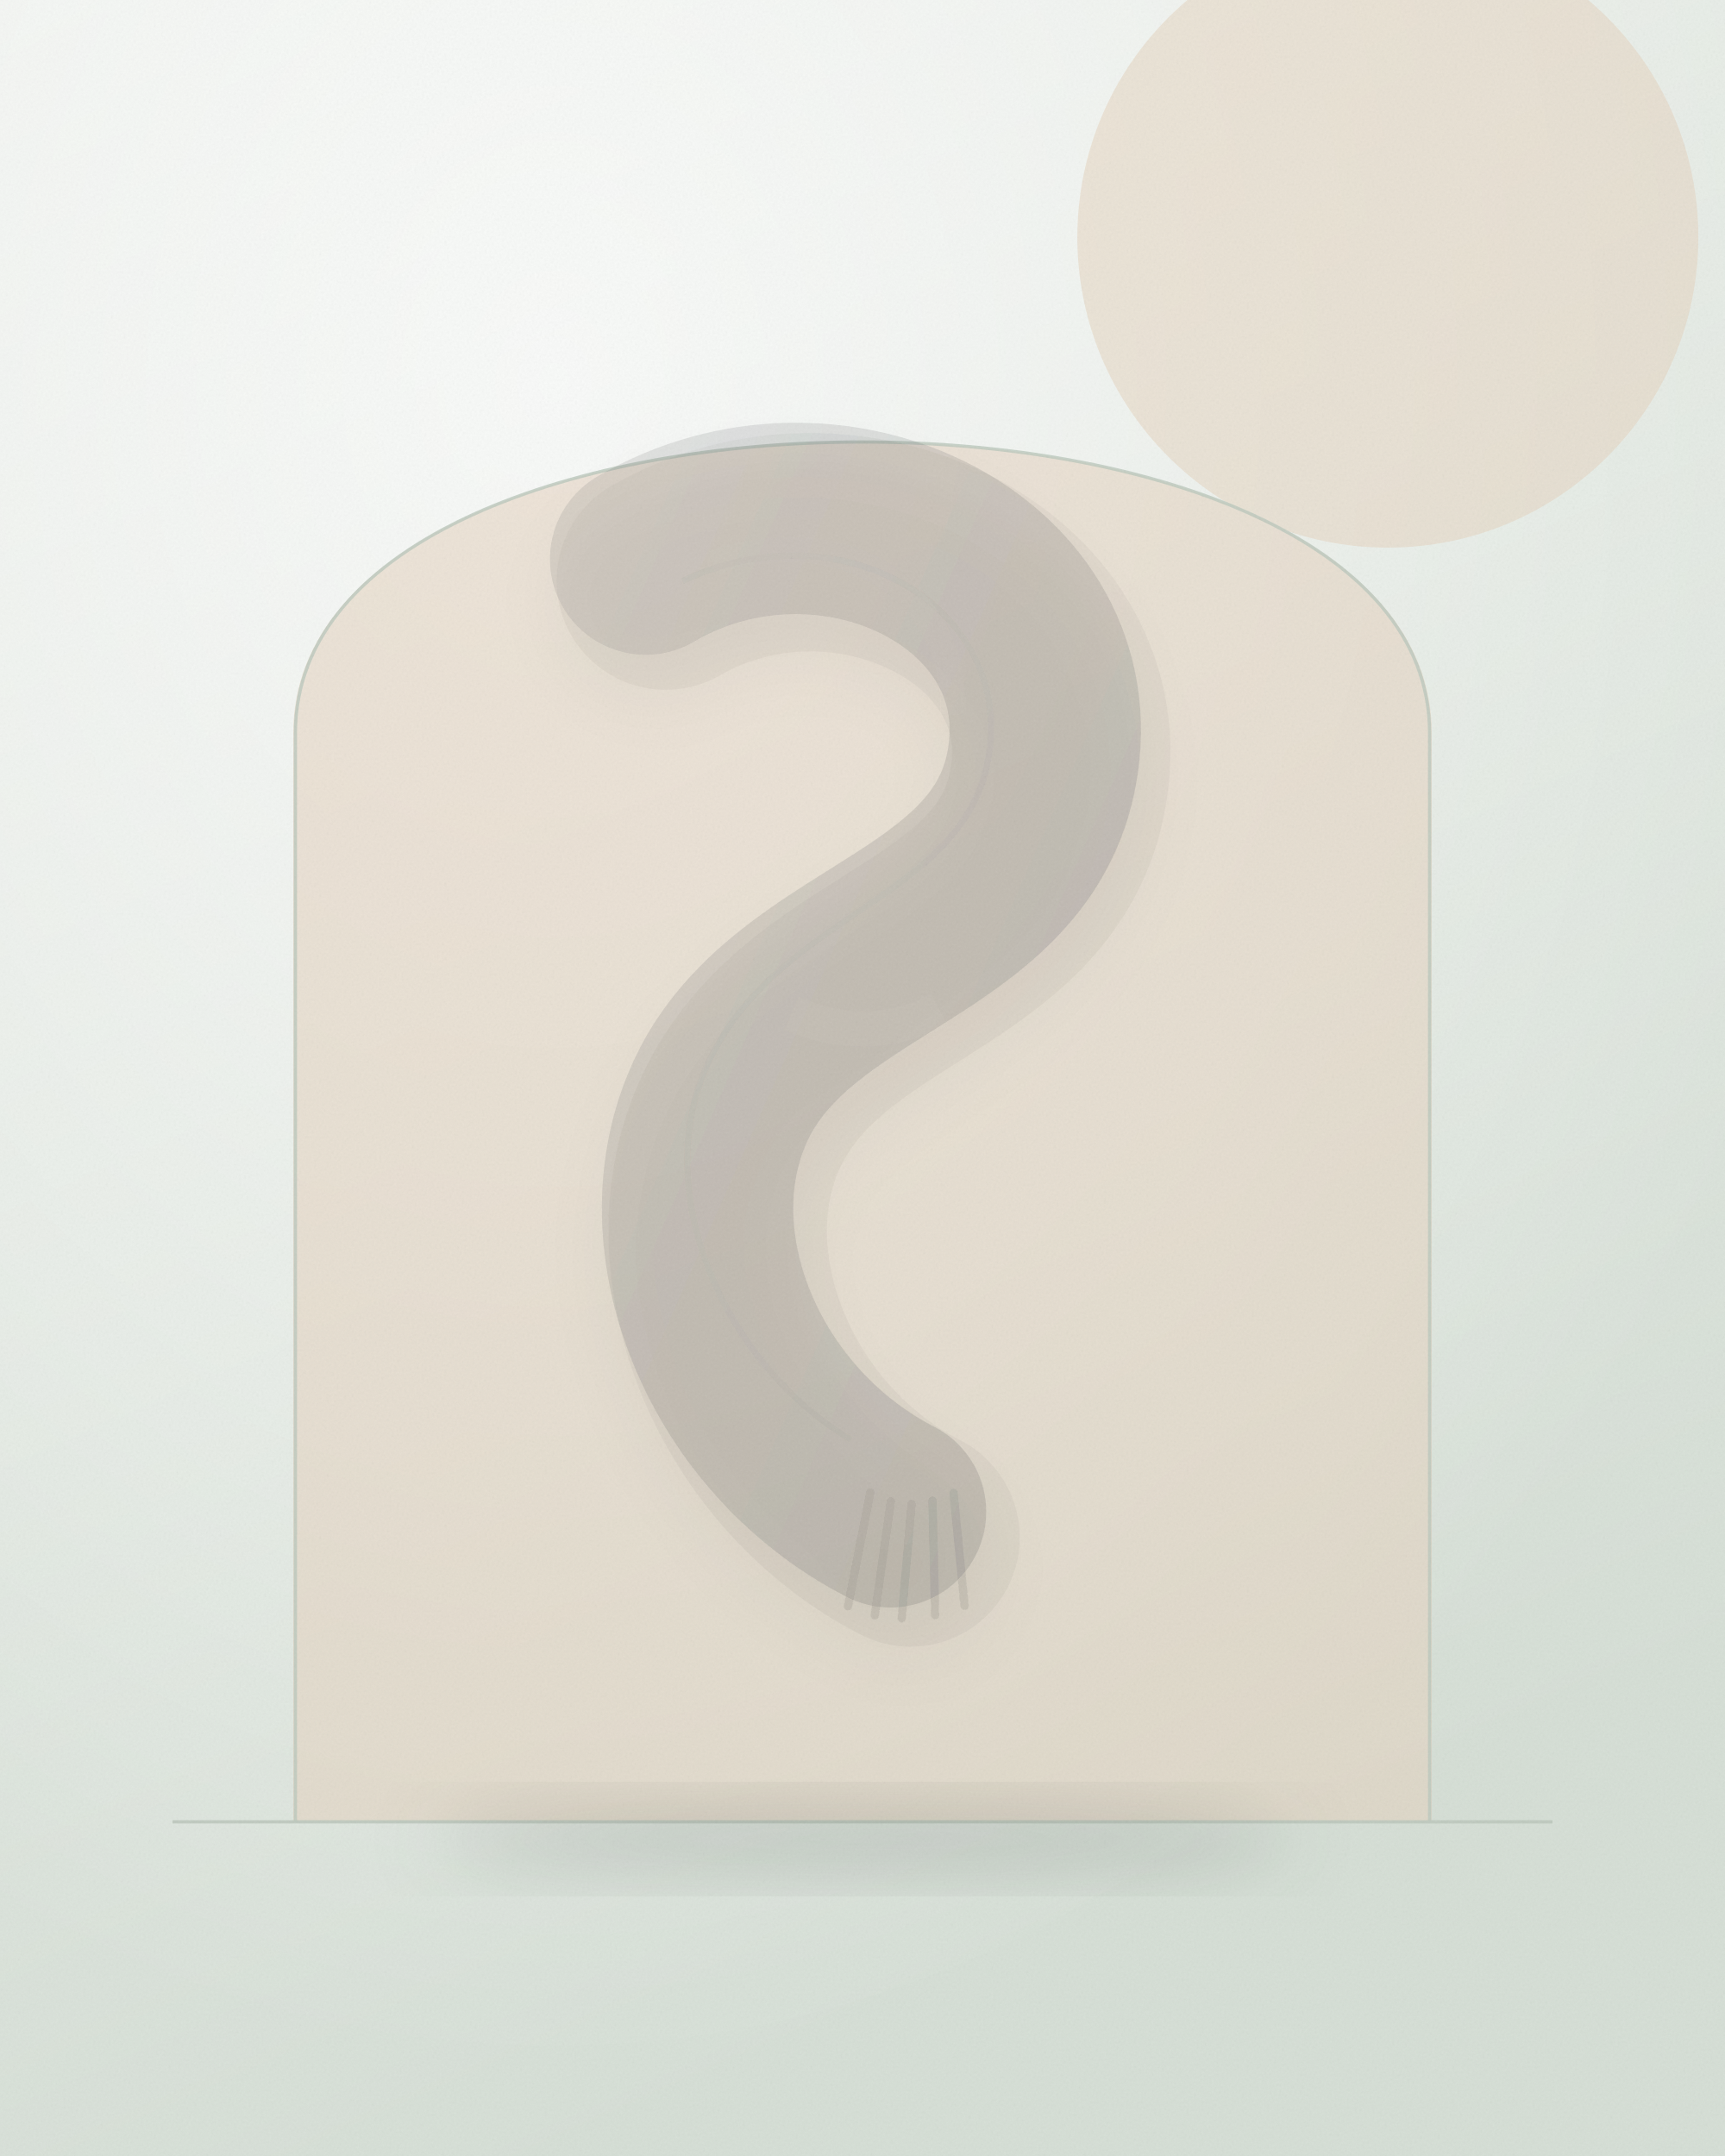
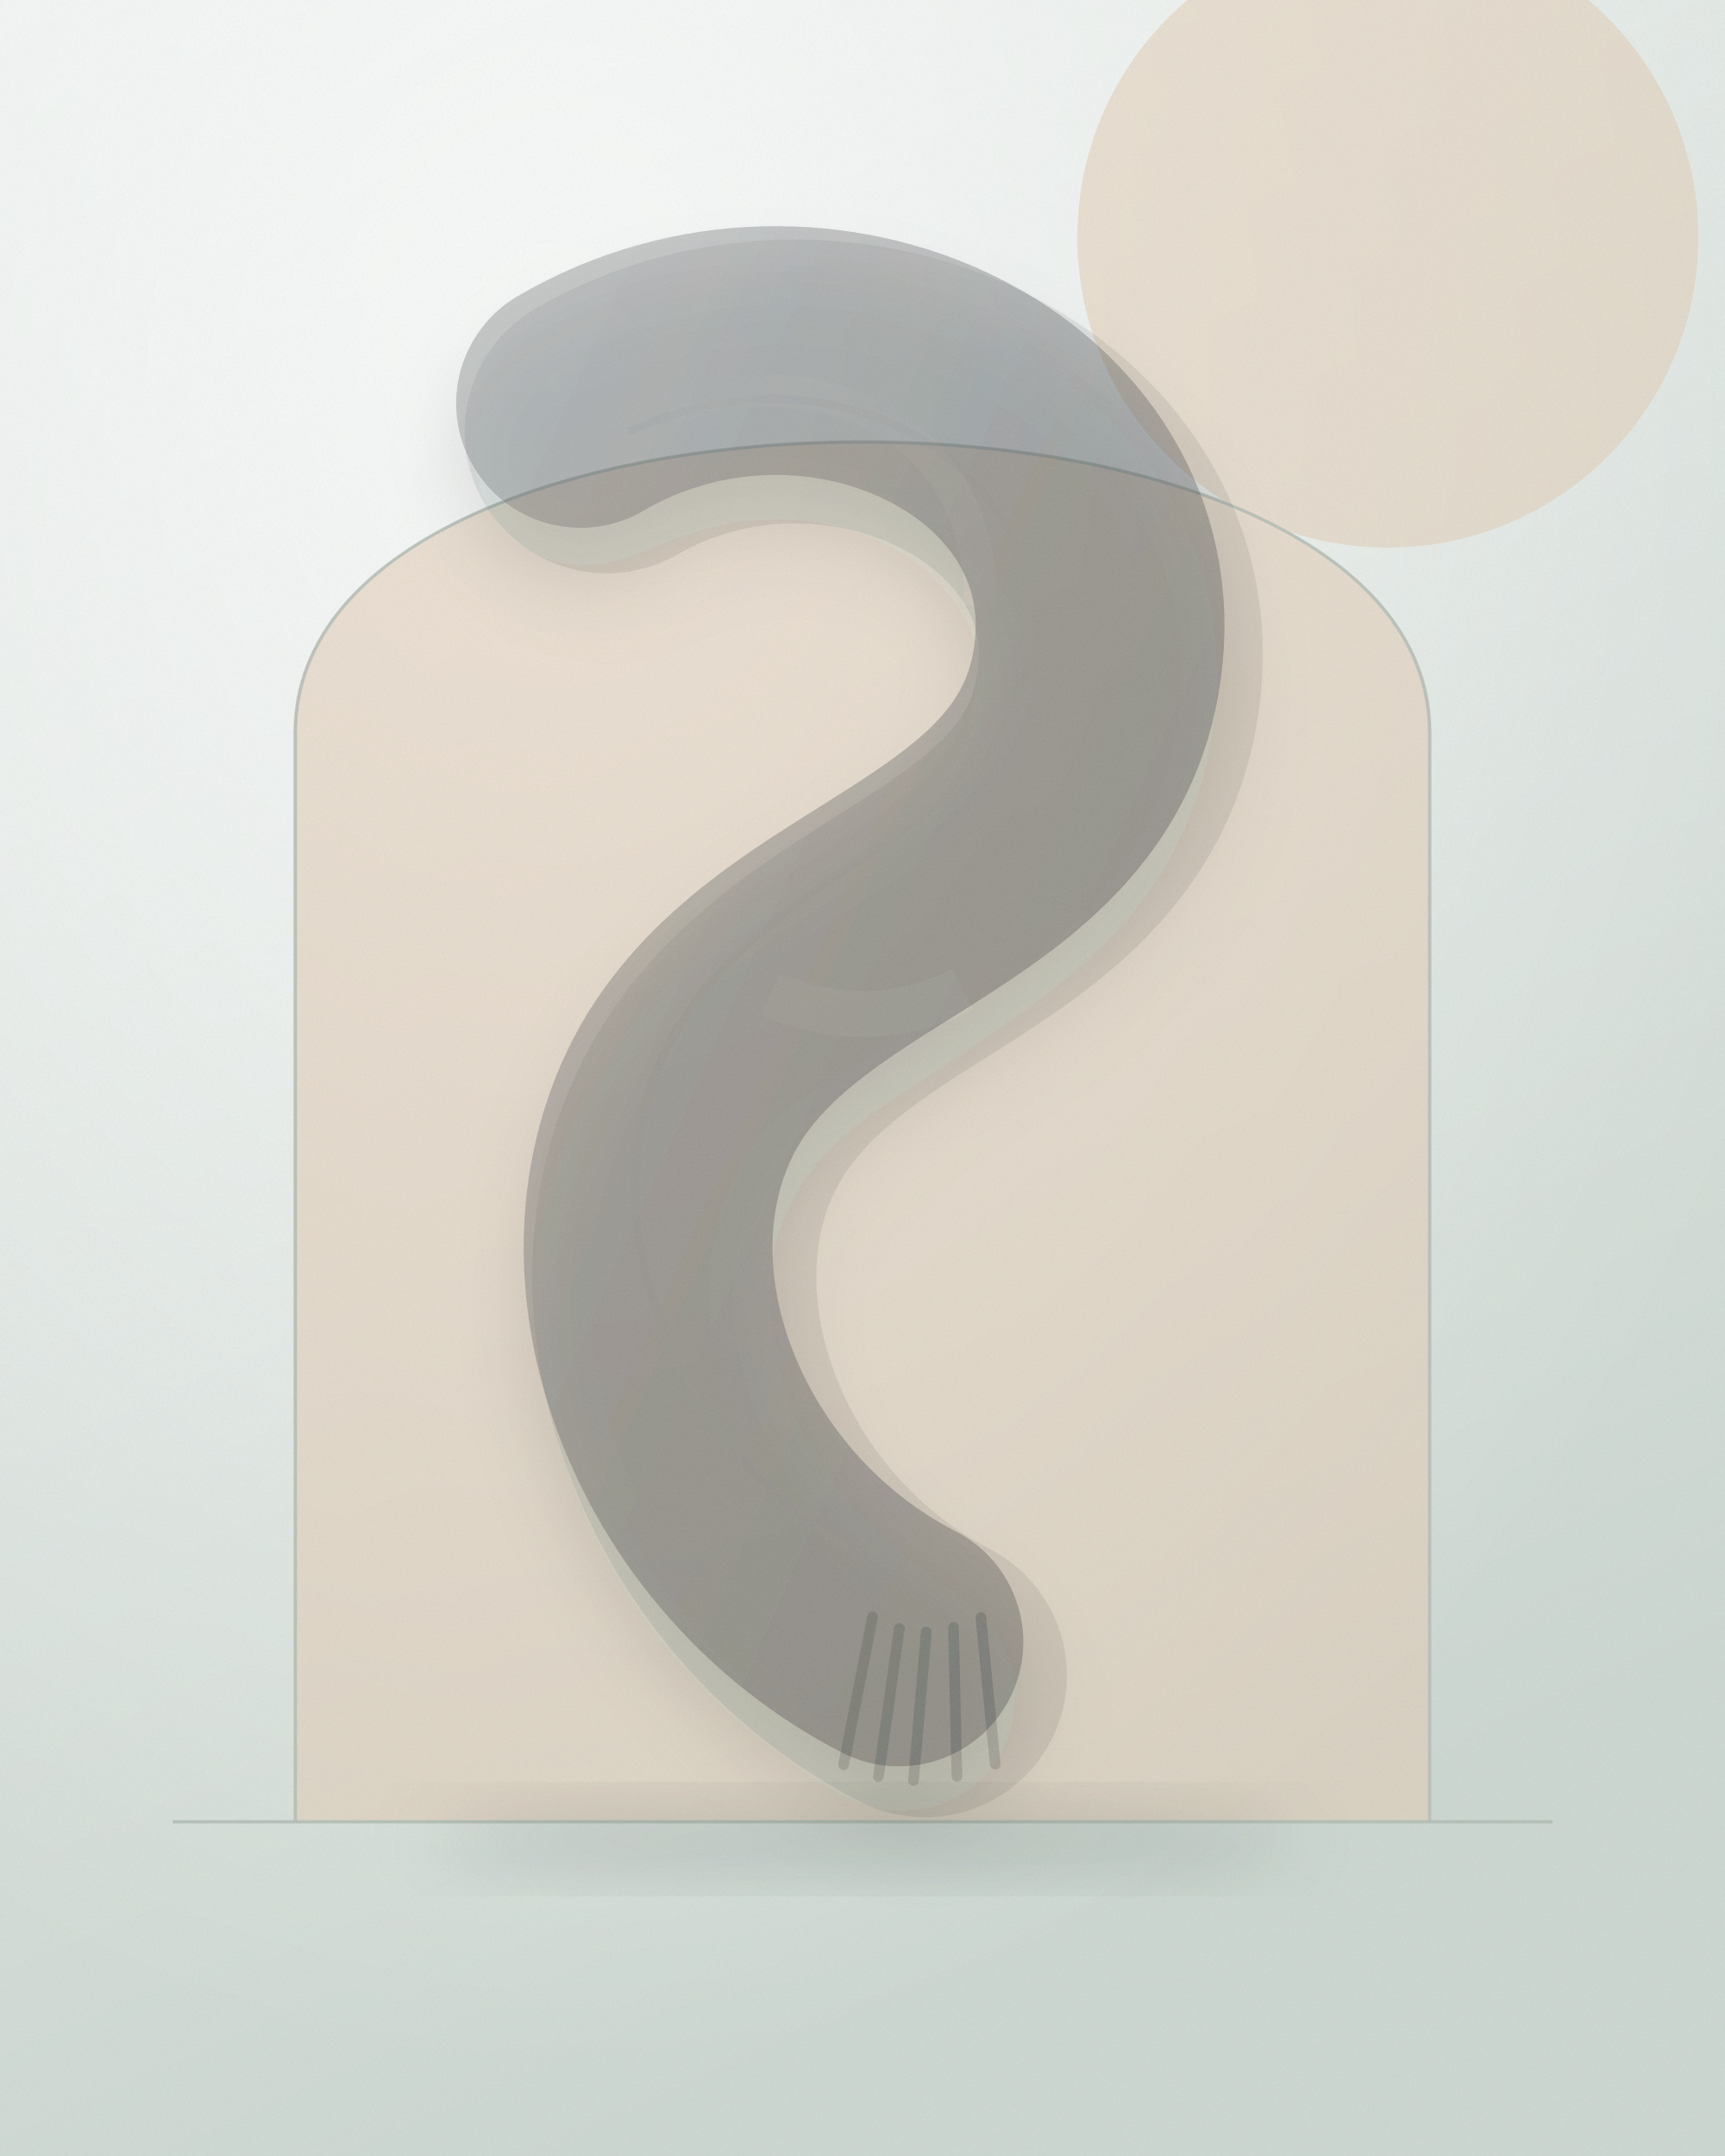
<svg xmlns="http://www.w3.org/2000/svg" viewBox="0 0 800 1000" width="800" height="1000" role="img">
  <defs>
    <linearGradient id="bg" x1="0" y1="0" x2="0.35" y2="1">
-       <stop offset="0" stop-color="#edf1ec" />
-       <stop offset="1" stop-color="#d5ded5" />
+       <stop offset="0" stop-color="#e9eeeb" />
+       <stop offset="1" stop-color="#ccd6d0" />
    </linearGradient>
    <radialGradient id="glow" cx="32%" cy="18%" r="78%">
      <stop offset="0" stop-color="#ffffff" stop-opacity="0.72" />
      <stop offset="1" stop-color="#ffffff" stop-opacity="0" />
    </radialGradient>
    <linearGradient id="body" x1="0" y1="0" x2="1" y2="1">
      <stop offset="0" stop-color="#68696c" />
      <stop offset="0.55" stop-color="#4b4d50" />
      <stop offset="1" stop-color="#3e3f42" />
    </linearGradient>
    <linearGradient id="bodySoft" x1="0" y1="0" x2="1" y2="0.7">
      <stop offset="0" stop-color="#888a8c" />
      <stop offset="1" stop-color="#4b4d50" />
    </linearGradient>
    <linearGradient id="metal" x1="0" y1="0" x2="1" y2="1">
      <stop offset="0" stop-color="#f3eee2" />
      <stop offset="0.35" stop-color="#cdbfa6" />
      <stop offset="0.62" stop-color="#f8f3e8" />
      <stop offset="1" stop-color="#9d8b70" />
    </linearGradient>
    <filter id="grain">
      <feTurbulence type="fractalNoise" baseFrequency="0.86" numOctaves="2" stitchTiles="stitch" />
      <feColorMatrix type="saturate" values="0" />
      <feComponentTransfer>
        <feFuncA type="linear" slope="0.11" />
      </feComponentTransfer>
    </filter>
    <filter id="objectShadow" x="-30%" y="-30%" width="160%" height="170%">
-       <feDropShadow dx="0" dy="18" stdDeviation="14" flood-color="#29312b" flood-opacity="0.2" />
+       <feDropShadow dx="0" dy="22" stdDeviation="16" flood-color="#26302b" flood-opacity="0.28" />
    </filter>
    <filter id="blur">
      <feGaussianBlur stdDeviation="18" />
    </filter>
    <filter id="soft">
      <feGaussianBlur stdDeviation="4" />
    </filter>
  </defs>
  <rect width="800" height="1000" fill="url(#bg)" />
  <rect width="800" height="1000" fill="url(#glow)" />
-   <circle cx="643.636" cy="110" r="144" fill="#e4d3bf" opacity="0.55" />
-   <path d="M 136 845 L 136 340 C 136 160 664 160 664 340 L 664 845 Z" fill="#e4d3bf" opacity="0.58" />
-   <path d="M 137 845 L 137 340 C 137 160 663 160 663 340 L 663 845" fill="none" stroke="#bcc8bd" stroke-width="1.5" opacity="0.8" />
-   <line x1="80" y1="845" x2="720" y2="845" stroke="#bcc8bd" stroke-width="1.5" opacity="0.9" />
-   <ellipse cx="400" cy="853" rx="200" ry="22" fill="#29312b" opacity="0.14" filter="url(#blur)" />
-   <g transform="translate(400 500) scale(1 1) translate(-400 -500)" filter="url(#objectShadow)" stroke="#37383a" stroke-opacity="0.16" stroke-width="1.4" stroke-linejoin="round">
-     <g transform="translate(400 500) rotate(1.8) scale(0.965) translate(-400 -500)">
+   <circle cx="643.636" cy="110" r="144" fill="#e0ccb5" opacity="0.55" />
+   <path d="M 136 845 L 136 340 C 136 160 664 160 664 340 L 664 845 Z" fill="#e0ccb5" opacity="0.58" />
+   <path d="M 137 845 L 137 340 C 137 160 663 160 663 340 L 663 845" fill="none" stroke="#b0bcb5" stroke-width="1.5" opacity="0.8" />
+   <line x1="80" y1="845" x2="720" y2="845" stroke="#b0bcb5" stroke-width="1.5" opacity="0.9" />
+   <ellipse cx="400" cy="853" rx="200" ry="22" fill="#26302b" opacity="0.14" filter="url(#blur)" />
+   <g transform="translate(400 500) scale(1 1) translate(-400 -500)" filter="url(#objectShadow)" stroke="#37383a" stroke-opacity="0.34" stroke-width="2.2" stroke-linejoin="round">
+     <g transform="translate(400 500) rotate(1.8) scale(1.2545) translate(-400 -500)">
      <g>
        <path d="M298 264 C382 212 500 264 490 354 C481 437 383 444 346 515 C310 584 350 682 430 720" fill="none" stroke="#292a2b" stroke-width="105" stroke-linecap="round" opacity="0.22" />
        <path d="M288 254 C374 200 492 252 482 344 C473 427 373 436 336 505 C300 574 340 670 420 708" fill="none" stroke="url(#body)" stroke-width="92" stroke-linecap="round" />
        <path d="M306 264 C380 226 464 270 456 342 C448 411 362 420 328 490 C297 552 335 638 400 674" fill="none" stroke="#888a8c" stroke-width="3" opacity="0.34" />
        <path d="M320 255 C382 231 438 264 438 324" fill="none" stroke="#c5c6c7" stroke-width="12" opacity="0.13" />
        <g stroke="#292a2b" stroke-width="4" stroke-linecap="round" opacity="0.5">
          <path d="M410 699 L401 754" />
          <path d="M420 703 L414 758" />
          <path d="M430 704 L427 759" />
          <path d="M440 702 L443 757" />
          <path d="M450 698 L457 752" />
        </g>
        <path d="M365 470 C390 480 415 478 436 466" fill="none" stroke="#c5c6c7" stroke-width="17" opacity="0.12" />
      </g>
    </g>
  </g>
  <rect width="800" height="1000" filter="url(#grain)" opacity="0.72" />
</svg>
